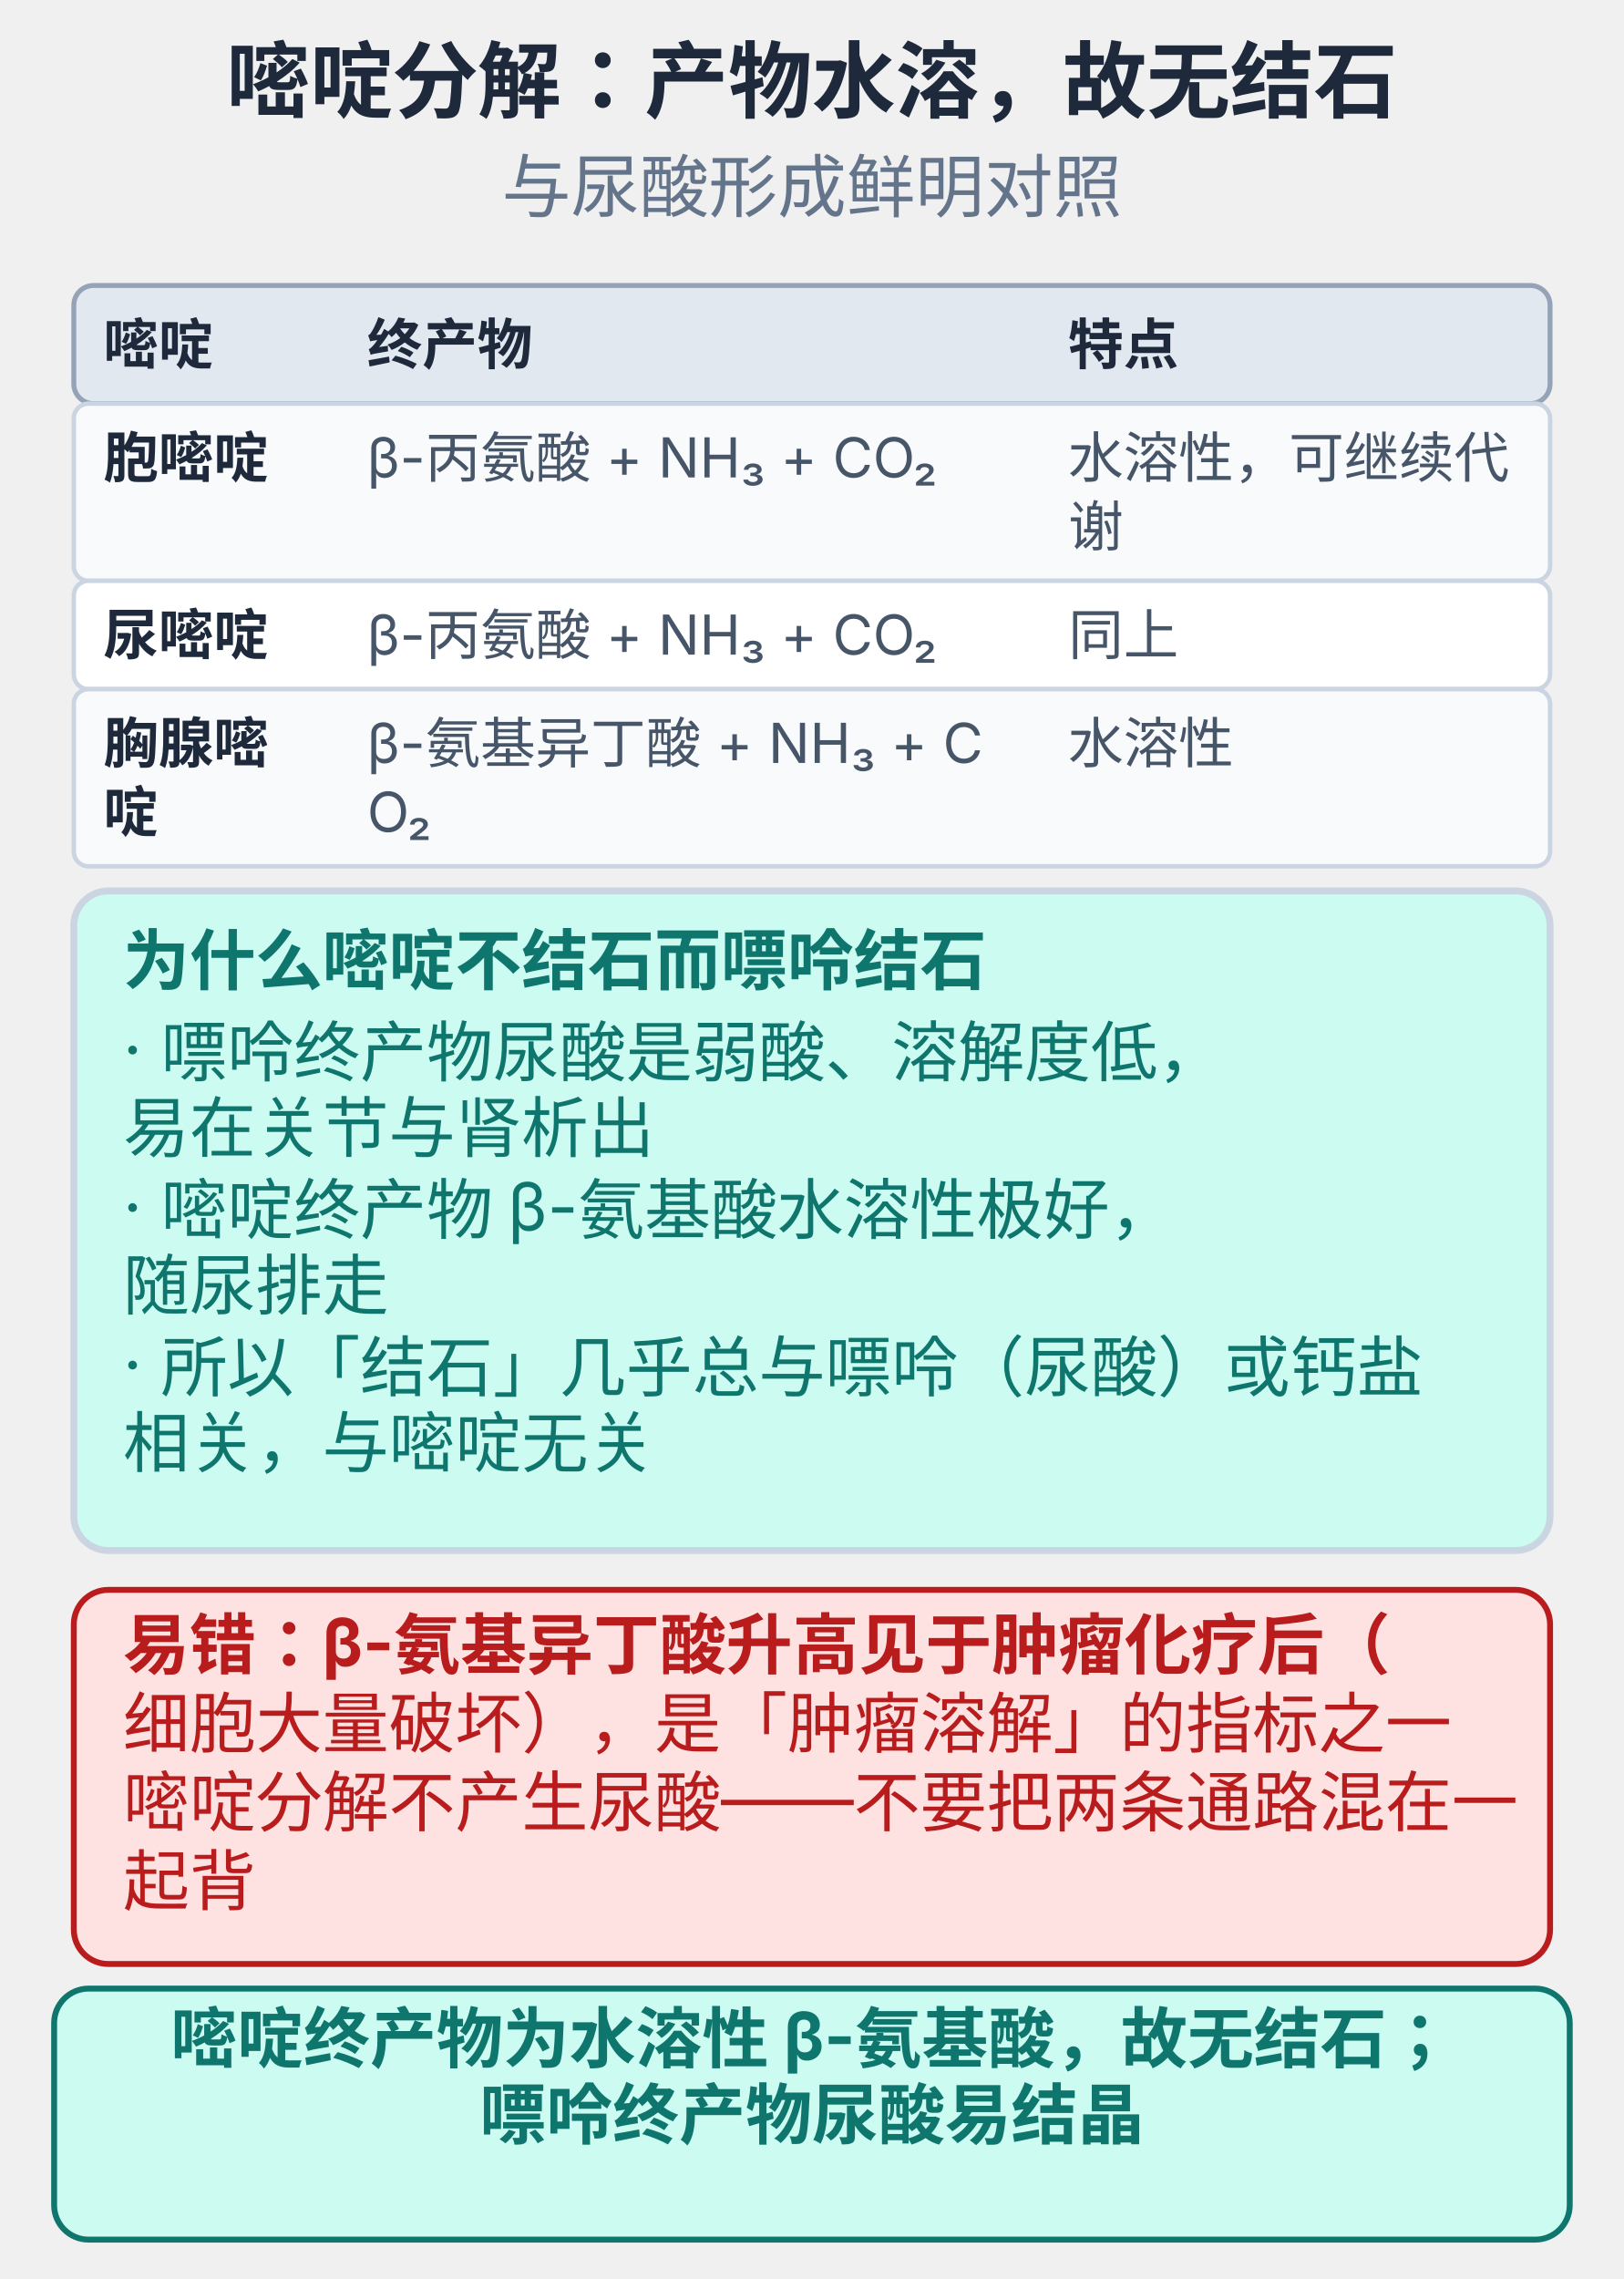
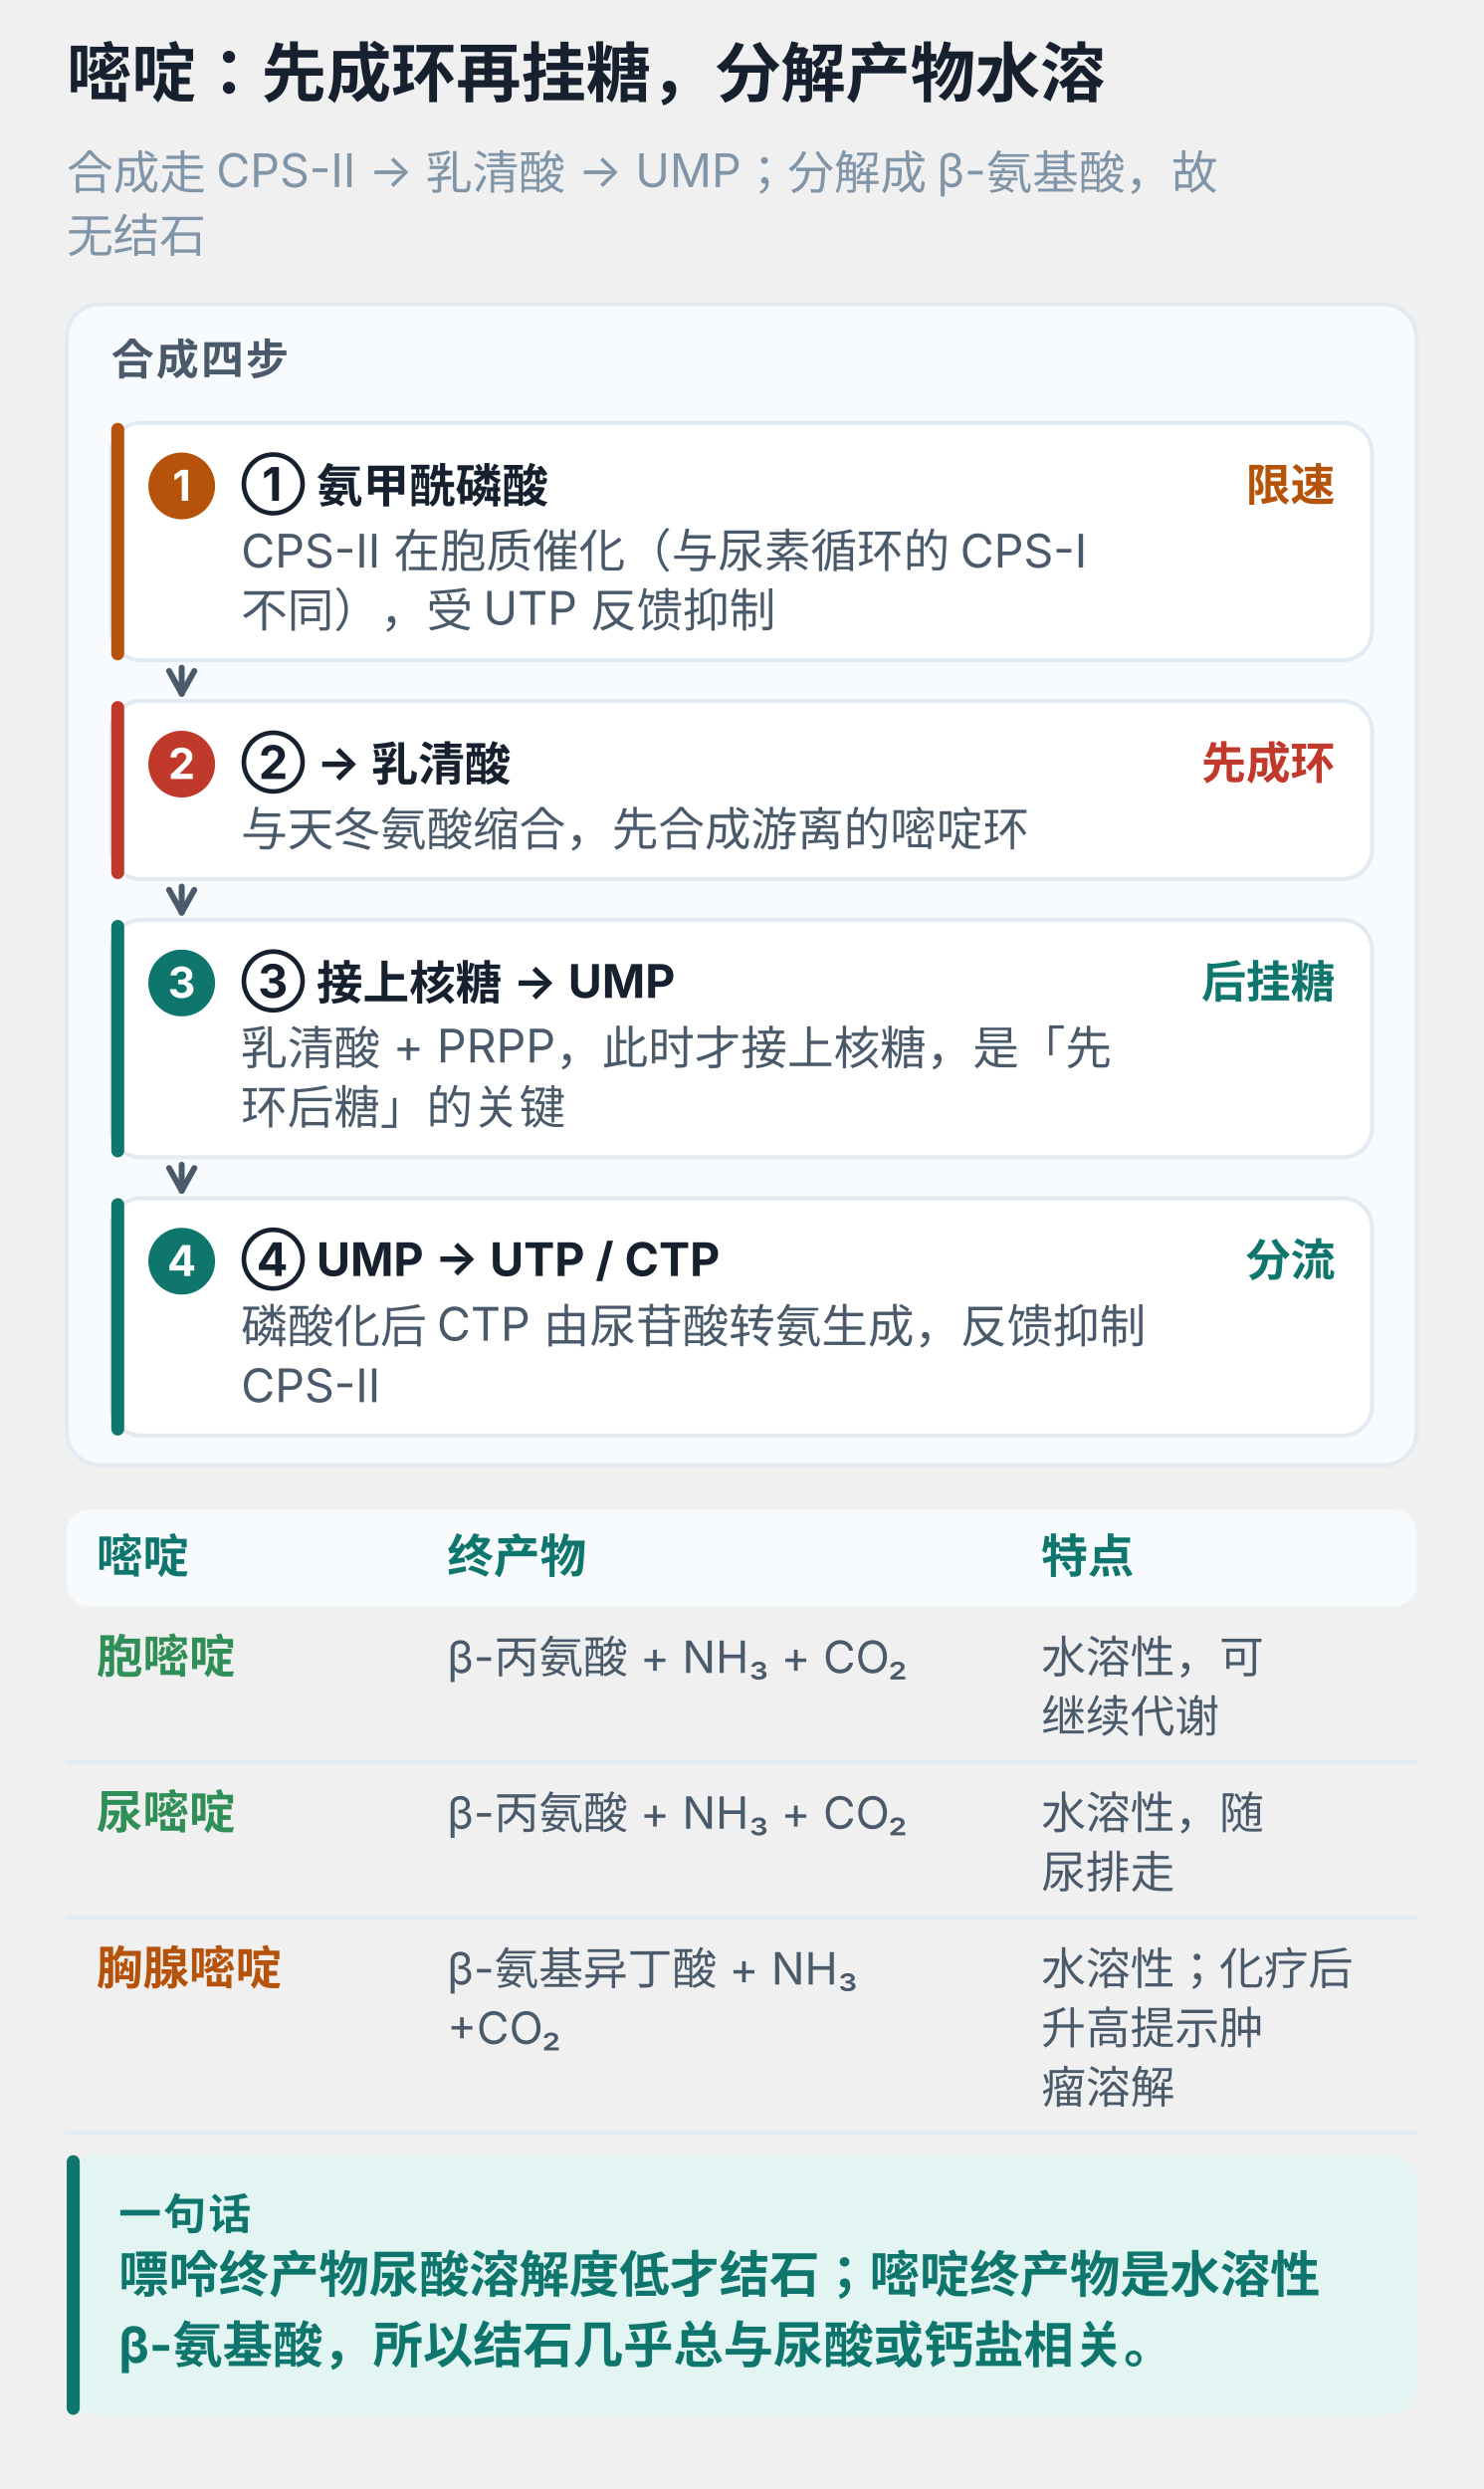
- <svg xmlns="http://www.w3.org/2000/svg" viewBox="0 0 330 463" width="100%" style="max-width:330px;display:block;margin:0 auto;background:#ffffff;border-radius:10px" role="img">
-   <text x="165.0" y="22.6" text-anchor="middle" font-size="17" font-weight="700" fill="#1e293b" font-family="-apple-system,'PingFang SC','Microsoft YaHei',sans-serif">嘧啶分解：产物水溶，故无结石</text>
-   <text x="165.0" y="43.0" text-anchor="middle" font-size="14" font-weight="400" fill="#64748b" font-family="-apple-system,'PingFang SC','Microsoft YaHei',sans-serif">与尿酸形成鲜明对照</text>
-   <rect x="15.0" y="58.0" width="300.0" height="24.0" rx="4" fill="#e2e8f0" stroke="#94a3b8" stroke-width="1" />
-   <text x="21.0" y="74.0" text-anchor="start" font-size="11.2" font-weight="700" fill="#1e293b" font-family="-apple-system,'PingFang SC','Microsoft YaHei',sans-serif">嘧啶</text>
-   <text x="74.6" y="74.0" text-anchor="start" font-size="11.2" font-weight="700" fill="#1e293b" font-family="-apple-system,'PingFang SC','Microsoft YaHei',sans-serif">终产物</text>
-   <text x="217.1" y="74.0" text-anchor="start" font-size="11.2" font-weight="700" fill="#1e293b" font-family="-apple-system,'PingFang SC','Microsoft YaHei',sans-serif">特点</text>
-   <rect x="15.0" y="82.0" width="300.0" height="36.0" rx="3" fill="#f8fafc" stroke="#cbd5e1" stroke-width="0.9" />
-   <text x="21.0" y="97.0" text-anchor="start" font-size="11.2" font-weight="700" fill="#1e293b" font-family="-apple-system,'PingFang SC','Microsoft YaHei',sans-serif">胞嘧啶</text>
-   <text x="74.6" y="97.0" text-anchor="start" font-size="11.2" font-weight="400" fill="#475569" font-family="-apple-system,'PingFang SC','Microsoft YaHei',sans-serif">β-丙氨酸 + NH₃ + CO₂</text>
-   <text x="217.1" y="97.0" text-anchor="start" font-size="11.2" font-weight="400" fill="#475569" font-family="-apple-system,'PingFang SC','Microsoft YaHei',sans-serif">水溶性，可继续代</text>
-   <text x="217.1" y="111.0" text-anchor="start" font-size="11.2" font-weight="400" fill="#475569" font-family="-apple-system,'PingFang SC','Microsoft YaHei',sans-serif">谢</text>
-   <rect x="15.0" y="118.0" width="300.0" height="22.0" rx="3" fill="#ffffff" stroke="#cbd5e1" stroke-width="0.9" />
-   <text x="21.0" y="133.0" text-anchor="start" font-size="11.2" font-weight="700" fill="#1e293b" font-family="-apple-system,'PingFang SC','Microsoft YaHei',sans-serif">尿嘧啶</text>
-   <text x="74.6" y="133.0" text-anchor="start" font-size="11.2" font-weight="400" fill="#475569" font-family="-apple-system,'PingFang SC','Microsoft YaHei',sans-serif">β-丙氨酸 + NH₃ + CO₂</text>
-   <text x="217.1" y="133.0" text-anchor="start" font-size="11.2" font-weight="400" fill="#475569" font-family="-apple-system,'PingFang SC','Microsoft YaHei',sans-serif">同上</text>
-   <rect x="15.0" y="140.0" width="300.0" height="36.0" rx="3" fill="#f8fafc" stroke="#cbd5e1" stroke-width="0.9" />
-   <text x="21.0" y="155.0" text-anchor="start" font-size="11.2" font-weight="700" fill="#1e293b" font-family="-apple-system,'PingFang SC','Microsoft YaHei',sans-serif">胸腺嘧</text>
-   <text x="21.0" y="169.0" text-anchor="start" font-size="11.2" font-weight="700" fill="#1e293b" font-family="-apple-system,'PingFang SC','Microsoft YaHei',sans-serif">啶</text>
-   <text x="74.6" y="155.0" text-anchor="start" font-size="11.2" font-weight="400" fill="#475569" font-family="-apple-system,'PingFang SC','Microsoft YaHei',sans-serif">β-氨基异丁酸 + NH₃ + C</text>
-   <text x="74.6" y="169.0" text-anchor="start" font-size="11.2" font-weight="400" fill="#475569" font-family="-apple-system,'PingFang SC','Microsoft YaHei',sans-serif">O₂</text>
-   <text x="217.1" y="155.0" text-anchor="start" font-size="11.2" font-weight="400" fill="#475569" font-family="-apple-system,'PingFang SC','Microsoft YaHei',sans-serif">水溶性</text>
-   <rect x="15.0" y="181.0" width="300.0" height="134.0" rx="7" fill="#ccfbf1" stroke="#cbd5e1" stroke-width="1.4" />
-   <text x="25.0" y="200.0" text-anchor="start" font-size="13.5" font-weight="700" fill="#0f766e" font-family="-apple-system,'PingFang SC','Microsoft YaHei',sans-serif">为什么嘧啶不结石而嘌呤结石</text>
-   <text x="25.0" y="218.0" text-anchor="start" font-size="13.5" font-weight="400" fill="#0f766e" font-family="-apple-system,'PingFang SC','Microsoft YaHei',sans-serif">· 嘌呤终产物尿酸是弱酸、溶解度低，</text>
-   <text x="25.0" y="234.0" text-anchor="start" font-size="13.5" font-weight="400" fill="#0f766e" font-family="-apple-system,'PingFang SC','Microsoft YaHei',sans-serif">易在关节与肾析出</text>
-   <text x="25.0" y="250.0" text-anchor="start" font-size="13.5" font-weight="400" fill="#0f766e" font-family="-apple-system,'PingFang SC','Microsoft YaHei',sans-serif">· 嘧啶终产物 β-氨基酸水溶性极好，</text>
-   <text x="25.0" y="266.0" text-anchor="start" font-size="13.5" font-weight="400" fill="#0f766e" font-family="-apple-system,'PingFang SC','Microsoft YaHei',sans-serif">随尿排走</text>
-   <text x="25.0" y="282.0" text-anchor="start" font-size="13.5" font-weight="400" fill="#0f766e" font-family="-apple-system,'PingFang SC','Microsoft YaHei',sans-serif">· 所以「结石」几乎总与嘌呤（尿酸）或钙盐</text>
-   <text x="25.0" y="298.0" text-anchor="start" font-size="13.5" font-weight="400" fill="#0f766e" font-family="-apple-system,'PingFang SC','Microsoft YaHei',sans-serif">相关，与嘧啶无关</text>
-   <rect x="15.0" y="323.0" width="300.0" height="76.0" rx="7" fill="#fee2e2" stroke="#b91c1c" stroke-width="1.2" />
-   <text x="25.0" y="339.0" text-anchor="start" font-size="13.5" font-weight="700" fill="#b91c1c" font-family="-apple-system,'PingFang SC','Microsoft YaHei',sans-serif">易错：β-氨基异丁酸升高见于肿瘤化疗后（</text>
-   <text x="25.0" y="355.0" text-anchor="start" font-size="13.5" font-weight="400" fill="#b91c1c" font-family="-apple-system,'PingFang SC','Microsoft YaHei',sans-serif">细胞大量破坏），是「肿瘤溶解」的指标之一</text>
-   <text x="25.0" y="371.0" text-anchor="start" font-size="13.5" font-weight="400" fill="#b91c1c" font-family="-apple-system,'PingFang SC','Microsoft YaHei',sans-serif">嘧啶分解不产生尿酸——不要把两条通路混在一</text>
-   <text x="25.0" y="387.0" text-anchor="start" font-size="13.5" font-weight="400" fill="#b91c1c" font-family="-apple-system,'PingFang SC','Microsoft YaHei',sans-serif">起背</text>
-   <rect x="11.0" y="404.0" width="308.0" height="51.0" rx="7" fill="#ccfbf1" stroke="#0f766e" stroke-width="1.2" />
-   <text x="165.0" y="419.0" text-anchor="middle" font-size="13.5" font-weight="700" fill="#0f766e" font-family="-apple-system,'PingFang SC','Microsoft YaHei',sans-serif">嘧啶终产物为水溶性 β-氨基酸，故无结石；</text>
-   <text x="165.0" y="434.5" text-anchor="middle" font-size="13.5" font-weight="700" fill="#0f766e" font-family="-apple-system,'PingFang SC','Microsoft YaHei',sans-serif">嘌呤终产物尿酸易结晶</text>
+ <svg xmlns="http://www.w3.org/2000/svg" viewBox="0 0 400 671" width="100%" style="max-width:400px;display:block;margin:0 auto;background:#ffffff;border-radius:12px" role="img" aria-label="嘧啶：先成环再挂糖，分解产物水溶">
+   <text x="18.0" y="26.0" font-size="17.5" font-weight="700" fill="#16202e" font-family="-apple-system,BlinkMacSystemFont,'PingFang SC','Microsoft YaHei',sans-serif">嘧啶：先成环再挂糖，分解产物水溶</text>
+   <text x="18.0" y="51.0" font-size="12.5" font-weight="400" fill="#8095a8" font-family="-apple-system,BlinkMacSystemFont,'PingFang SC','Microsoft YaHei',sans-serif">合成走 CPS-Ⅱ → 乳清酸 → UMP；分解成 β-氨基酸，故</text>
+   <text x="18.0" y="68.0" font-size="12.5" font-weight="400" fill="#8095a8" font-family="-apple-system,BlinkMacSystemFont,'PingFang SC','Microsoft YaHei',sans-serif">无结石</text>
+   <rect x="18.0" y="82.0" width="364.0" height="313.0" rx="9" fill="#f8fbfd" stroke="#e3eaf2" stroke-width="1.1" />
+   <text x="30.0" y="101.0" font-size="11.5" font-weight="700" fill="#4a5a6b" letter-spacing="0.6" font-family="-apple-system,BlinkMacSystemFont,'PingFang SC','Microsoft YaHei',sans-serif">合成四步</text>
+   <rect x="30.0" y="114.0" width="340.0" height="64.0" rx="8" fill="#ffffff" stroke="#e3eaf2" stroke-width="1.1" />
+   <rect x="30.0" y="114.0" width="3.5" height="64.0" rx="1.8" fill="#b45309" />
+   <circle cx="49.0" cy="131.0" r="9" fill="#b45309" />
+   <text x="49.0" y="135.0" text-anchor="middle" font-size="11.5" font-weight="700" fill="#ffffff" font-family="-apple-system,BlinkMacSystemFont,'PingFang SC','Microsoft YaHei',sans-serif">1</text>
+   <text x="65.0" y="135.0" font-size="12.5" font-weight="700" fill="#16202e" font-family="-apple-system,BlinkMacSystemFont,'PingFang SC','Microsoft YaHei',sans-serif">① 氨甲酰磷酸</text>
+   <text x="360.0" y="135.0" text-anchor="end" font-size="12" font-weight="700" fill="#b45309" font-family="-apple-system,BlinkMacSystemFont,'PingFang SC','Microsoft YaHei',sans-serif">限速</text>
+   <text x="65.0" y="153.0" font-size="12.5" font-weight="400" fill="#4a5a6b" font-family="-apple-system,BlinkMacSystemFont,'PingFang SC','Microsoft YaHei',sans-serif">CPS-Ⅱ 在胞质催化（与尿素循环的 CPS-Ⅰ</text>
+   <text x="65.0" y="169.0" font-size="12.5" font-weight="400" fill="#4a5a6b" font-family="-apple-system,BlinkMacSystemFont,'PingFang SC','Microsoft YaHei',sans-serif">不同），受 UTP 反馈抑制</text>
+   <line x1="49.0" y1="180.0" x2="49.0" y2="187.0" stroke="#4a5a6b" stroke-width="1.6" stroke-linecap="round" />
+   <line x1="49.0" y1="187.0" x2="45.6" y2="180.9" stroke="#4a5a6b" stroke-width="1.6" stroke-linecap="round" />
+   <line x1="49.0" y1="187.0" x2="52.4" y2="180.9" stroke="#4a5a6b" stroke-width="1.6" stroke-linecap="round" />
+   <rect x="30.0" y="189.0" width="340.0" height="48.0" rx="8" fill="#ffffff" stroke="#e3eaf2" stroke-width="1.1" />
+   <rect x="30.0" y="189.0" width="3.5" height="48.0" rx="1.8" fill="#c0392b" />
+   <circle cx="49.0" cy="206.0" r="9" fill="#c0392b" />
+   <text x="49.0" y="210.0" text-anchor="middle" font-size="11.5" font-weight="700" fill="#ffffff" font-family="-apple-system,BlinkMacSystemFont,'PingFang SC','Microsoft YaHei',sans-serif">2</text>
+   <text x="65.0" y="210.0" font-size="12.5" font-weight="700" fill="#16202e" font-family="-apple-system,BlinkMacSystemFont,'PingFang SC','Microsoft YaHei',sans-serif">② → 乳清酸</text>
+   <text x="360.0" y="210.0" text-anchor="end" font-size="12" font-weight="700" fill="#c0392b" font-family="-apple-system,BlinkMacSystemFont,'PingFang SC','Microsoft YaHei',sans-serif">先成环</text>
+   <text x="65.0" y="228.0" font-size="12.5" font-weight="400" fill="#4a5a6b" font-family="-apple-system,BlinkMacSystemFont,'PingFang SC','Microsoft YaHei',sans-serif">与天冬氨酸缩合，先合成游离的嘧啶环</text>
+   <line x1="49.0" y1="239.0" x2="49.0" y2="246.0" stroke="#4a5a6b" stroke-width="1.6" stroke-linecap="round" />
+   <line x1="49.0" y1="246.0" x2="45.6" y2="239.9" stroke="#4a5a6b" stroke-width="1.6" stroke-linecap="round" />
+   <line x1="49.0" y1="246.0" x2="52.4" y2="239.9" stroke="#4a5a6b" stroke-width="1.6" stroke-linecap="round" />
+   <rect x="30.0" y="248.0" width="340.0" height="64.0" rx="8" fill="#ffffff" stroke="#e3eaf2" stroke-width="1.1" />
+   <rect x="30.0" y="248.0" width="3.5" height="64.0" rx="1.8" fill="#0f766e" />
+   <circle cx="49.0" cy="265.0" r="9" fill="#0f766e" />
+   <text x="49.0" y="269.0" text-anchor="middle" font-size="11.5" font-weight="700" fill="#ffffff" font-family="-apple-system,BlinkMacSystemFont,'PingFang SC','Microsoft YaHei',sans-serif">3</text>
+   <text x="65.0" y="269.0" font-size="12.5" font-weight="700" fill="#16202e" font-family="-apple-system,BlinkMacSystemFont,'PingFang SC','Microsoft YaHei',sans-serif">③ 接上核糖 → UMP</text>
+   <text x="360.0" y="269.0" text-anchor="end" font-size="12" font-weight="700" fill="#0f766e" font-family="-apple-system,BlinkMacSystemFont,'PingFang SC','Microsoft YaHei',sans-serif">后挂糖</text>
+   <text x="65.0" y="287.0" font-size="12.5" font-weight="400" fill="#4a5a6b" font-family="-apple-system,BlinkMacSystemFont,'PingFang SC','Microsoft YaHei',sans-serif">乳清酸 + PRPP，此时才接上核糖，是「先</text>
+   <text x="65.0" y="303.0" font-size="12.5" font-weight="400" fill="#4a5a6b" font-family="-apple-system,BlinkMacSystemFont,'PingFang SC','Microsoft YaHei',sans-serif">环后糖」的关键</text>
+   <line x1="49.0" y1="314.0" x2="49.0" y2="321.0" stroke="#4a5a6b" stroke-width="1.6" stroke-linecap="round" />
+   <line x1="49.0" y1="321.0" x2="45.6" y2="314.9" stroke="#4a5a6b" stroke-width="1.6" stroke-linecap="round" />
+   <line x1="49.0" y1="321.0" x2="52.4" y2="314.9" stroke="#4a5a6b" stroke-width="1.6" stroke-linecap="round" />
+   <rect x="30.0" y="323.0" width="340.0" height="64.0" rx="8" fill="#ffffff" stroke="#e3eaf2" stroke-width="1.1" />
+   <rect x="30.0" y="323.0" width="3.5" height="64.0" rx="1.8" fill="#0f766e" />
+   <circle cx="49.0" cy="340.0" r="9" fill="#0f766e" />
+   <text x="49.0" y="344.0" text-anchor="middle" font-size="11.5" font-weight="700" fill="#ffffff" font-family="-apple-system,BlinkMacSystemFont,'PingFang SC','Microsoft YaHei',sans-serif">4</text>
+   <text x="65.0" y="344.0" font-size="12.5" font-weight="700" fill="#16202e" font-family="-apple-system,BlinkMacSystemFont,'PingFang SC','Microsoft YaHei',sans-serif">④ UMP → UTP / CTP</text>
+   <text x="360.0" y="344.0" text-anchor="end" font-size="12" font-weight="700" fill="#0f766e" font-family="-apple-system,BlinkMacSystemFont,'PingFang SC','Microsoft YaHei',sans-serif">分流</text>
+   <text x="65.0" y="362.0" font-size="12.5" font-weight="400" fill="#4a5a6b" font-family="-apple-system,BlinkMacSystemFont,'PingFang SC','Microsoft YaHei',sans-serif">磷酸化后 CTP 由尿苷酸转氨生成，反馈抑制</text>
+   <text x="65.0" y="378.0" font-size="12.5" font-weight="400" fill="#4a5a6b" font-family="-apple-system,BlinkMacSystemFont,'PingFang SC','Microsoft YaHei',sans-serif">CPS-Ⅱ</text>
+   <rect x="18.0" y="407.0" width="364.0" height="26.0" rx="6" fill="#f8fbfd" />
+   <text x="26.0" y="424.0" font-size="12.5" font-weight="700" fill="#0f766e" font-family="-apple-system,BlinkMacSystemFont,'PingFang SC','Microsoft YaHei',sans-serif">嘧啶</text>
+   <text x="120.6" y="424.0" font-size="12.5" font-weight="700" fill="#0f766e" font-family="-apple-system,BlinkMacSystemFont,'PingFang SC','Microsoft YaHei',sans-serif">终产物</text>
+   <text x="280.8" y="424.0" font-size="12.5" font-weight="700" fill="#0f766e" font-family="-apple-system,BlinkMacSystemFont,'PingFang SC','Microsoft YaHei',sans-serif">特点</text>
+   <line x1="18.0" y1="475.0" x2="382.0" y2="475.0" stroke="#e3eaf2" stroke-width="1" stroke-linecap="round" />
+   <text x="26.0" y="451.0" font-size="12.5" font-weight="700" fill="#2f8f57" font-family="-apple-system,BlinkMacSystemFont,'PingFang SC','Microsoft YaHei',sans-serif">胞嘧啶</text>
+   <text x="120.6" y="451.0" font-size="12" font-weight="400" fill="#4a5a6b" font-family="-apple-system,BlinkMacSystemFont,'PingFang SC','Microsoft YaHei',sans-serif">β-丙氨酸 + NH₃ + CO₂</text>
+   <text x="280.8" y="451.0" font-size="12" font-weight="400" fill="#4a5a6b" font-family="-apple-system,BlinkMacSystemFont,'PingFang SC','Microsoft YaHei',sans-serif">水溶性，可</text>
+   <text x="280.8" y="467.0" font-size="12" font-weight="400" fill="#4a5a6b" font-family="-apple-system,BlinkMacSystemFont,'PingFang SC','Microsoft YaHei',sans-serif">继续代谢</text>
+   <line x1="18.0" y1="517.0" x2="382.0" y2="517.0" stroke="#e3eaf2" stroke-width="1" stroke-linecap="round" />
+   <text x="26.0" y="493.0" font-size="12.5" font-weight="700" fill="#2f8f57" font-family="-apple-system,BlinkMacSystemFont,'PingFang SC','Microsoft YaHei',sans-serif">尿嘧啶</text>
+   <text x="120.6" y="493.0" font-size="12" font-weight="400" fill="#4a5a6b" font-family="-apple-system,BlinkMacSystemFont,'PingFang SC','Microsoft YaHei',sans-serif">β-丙氨酸 + NH₃ + CO₂</text>
+   <text x="280.8" y="493.0" font-size="12" font-weight="400" fill="#4a5a6b" font-family="-apple-system,BlinkMacSystemFont,'PingFang SC','Microsoft YaHei',sans-serif">水溶性，随</text>
+   <text x="280.8" y="509.0" font-size="12" font-weight="400" fill="#4a5a6b" font-family="-apple-system,BlinkMacSystemFont,'PingFang SC','Microsoft YaHei',sans-serif">尿排走</text>
+   <line x1="18.0" y1="575.0" x2="382.0" y2="575.0" stroke="#e3eaf2" stroke-width="1" stroke-linecap="round" />
+   <text x="26.0" y="535.0" font-size="12.5" font-weight="700" fill="#b45309" font-family="-apple-system,BlinkMacSystemFont,'PingFang SC','Microsoft YaHei',sans-serif">胸腺嘧啶</text>
+   <text x="120.6" y="535.0" font-size="12" font-weight="400" fill="#4a5a6b" font-family="-apple-system,BlinkMacSystemFont,'PingFang SC','Microsoft YaHei',sans-serif">β-氨基异丁酸 + NH₃</text>
+   <text x="120.6" y="551.0" font-size="12" font-weight="400" fill="#4a5a6b" font-family="-apple-system,BlinkMacSystemFont,'PingFang SC','Microsoft YaHei',sans-serif"> +CO₂</text>
+   <text x="280.8" y="535.0" font-size="12" font-weight="400" fill="#4a5a6b" font-family="-apple-system,BlinkMacSystemFont,'PingFang SC','Microsoft YaHei',sans-serif">水溶性；化疗后</text>
+   <text x="280.8" y="551.0" font-size="12" font-weight="400" fill="#4a5a6b" font-family="-apple-system,BlinkMacSystemFont,'PingFang SC','Microsoft YaHei',sans-serif">升高提示肿</text>
+   <text x="280.8" y="567.0" font-size="12" font-weight="400" fill="#4a5a6b" font-family="-apple-system,BlinkMacSystemFont,'PingFang SC','Microsoft YaHei',sans-serif">瘤溶解</text>
+   <rect x="18.0" y="581.0" width="364.0" height="70.0" rx="8" fill="#e2f5f2" />
+   <rect x="18.0" y="581.0" width="3.5" height="70.0" rx="1.8" fill="#0f766e" />
+   <text x="32.0" y="601.0" font-size="11.5" font-weight="700" fill="#0f766e" letter-spacing="0.6" font-family="-apple-system,BlinkMacSystemFont,'PingFang SC','Microsoft YaHei',sans-serif">一句话</text>
+   <text x="32.0" y="618.0" font-size="13.5" font-weight="700" fill="#0f766e" font-family="-apple-system,BlinkMacSystemFont,'PingFang SC','Microsoft YaHei',sans-serif">嘌呤终产物尿酸溶解度低才结石；嘧啶终产物是水溶性</text>
+   <text x="32.0" y="637.0" font-size="13.5" font-weight="700" fill="#0f766e" font-family="-apple-system,BlinkMacSystemFont,'PingFang SC','Microsoft YaHei',sans-serif">β-氨基酸，所以结石几乎总与尿酸或钙盐相关。</text>
</svg>
